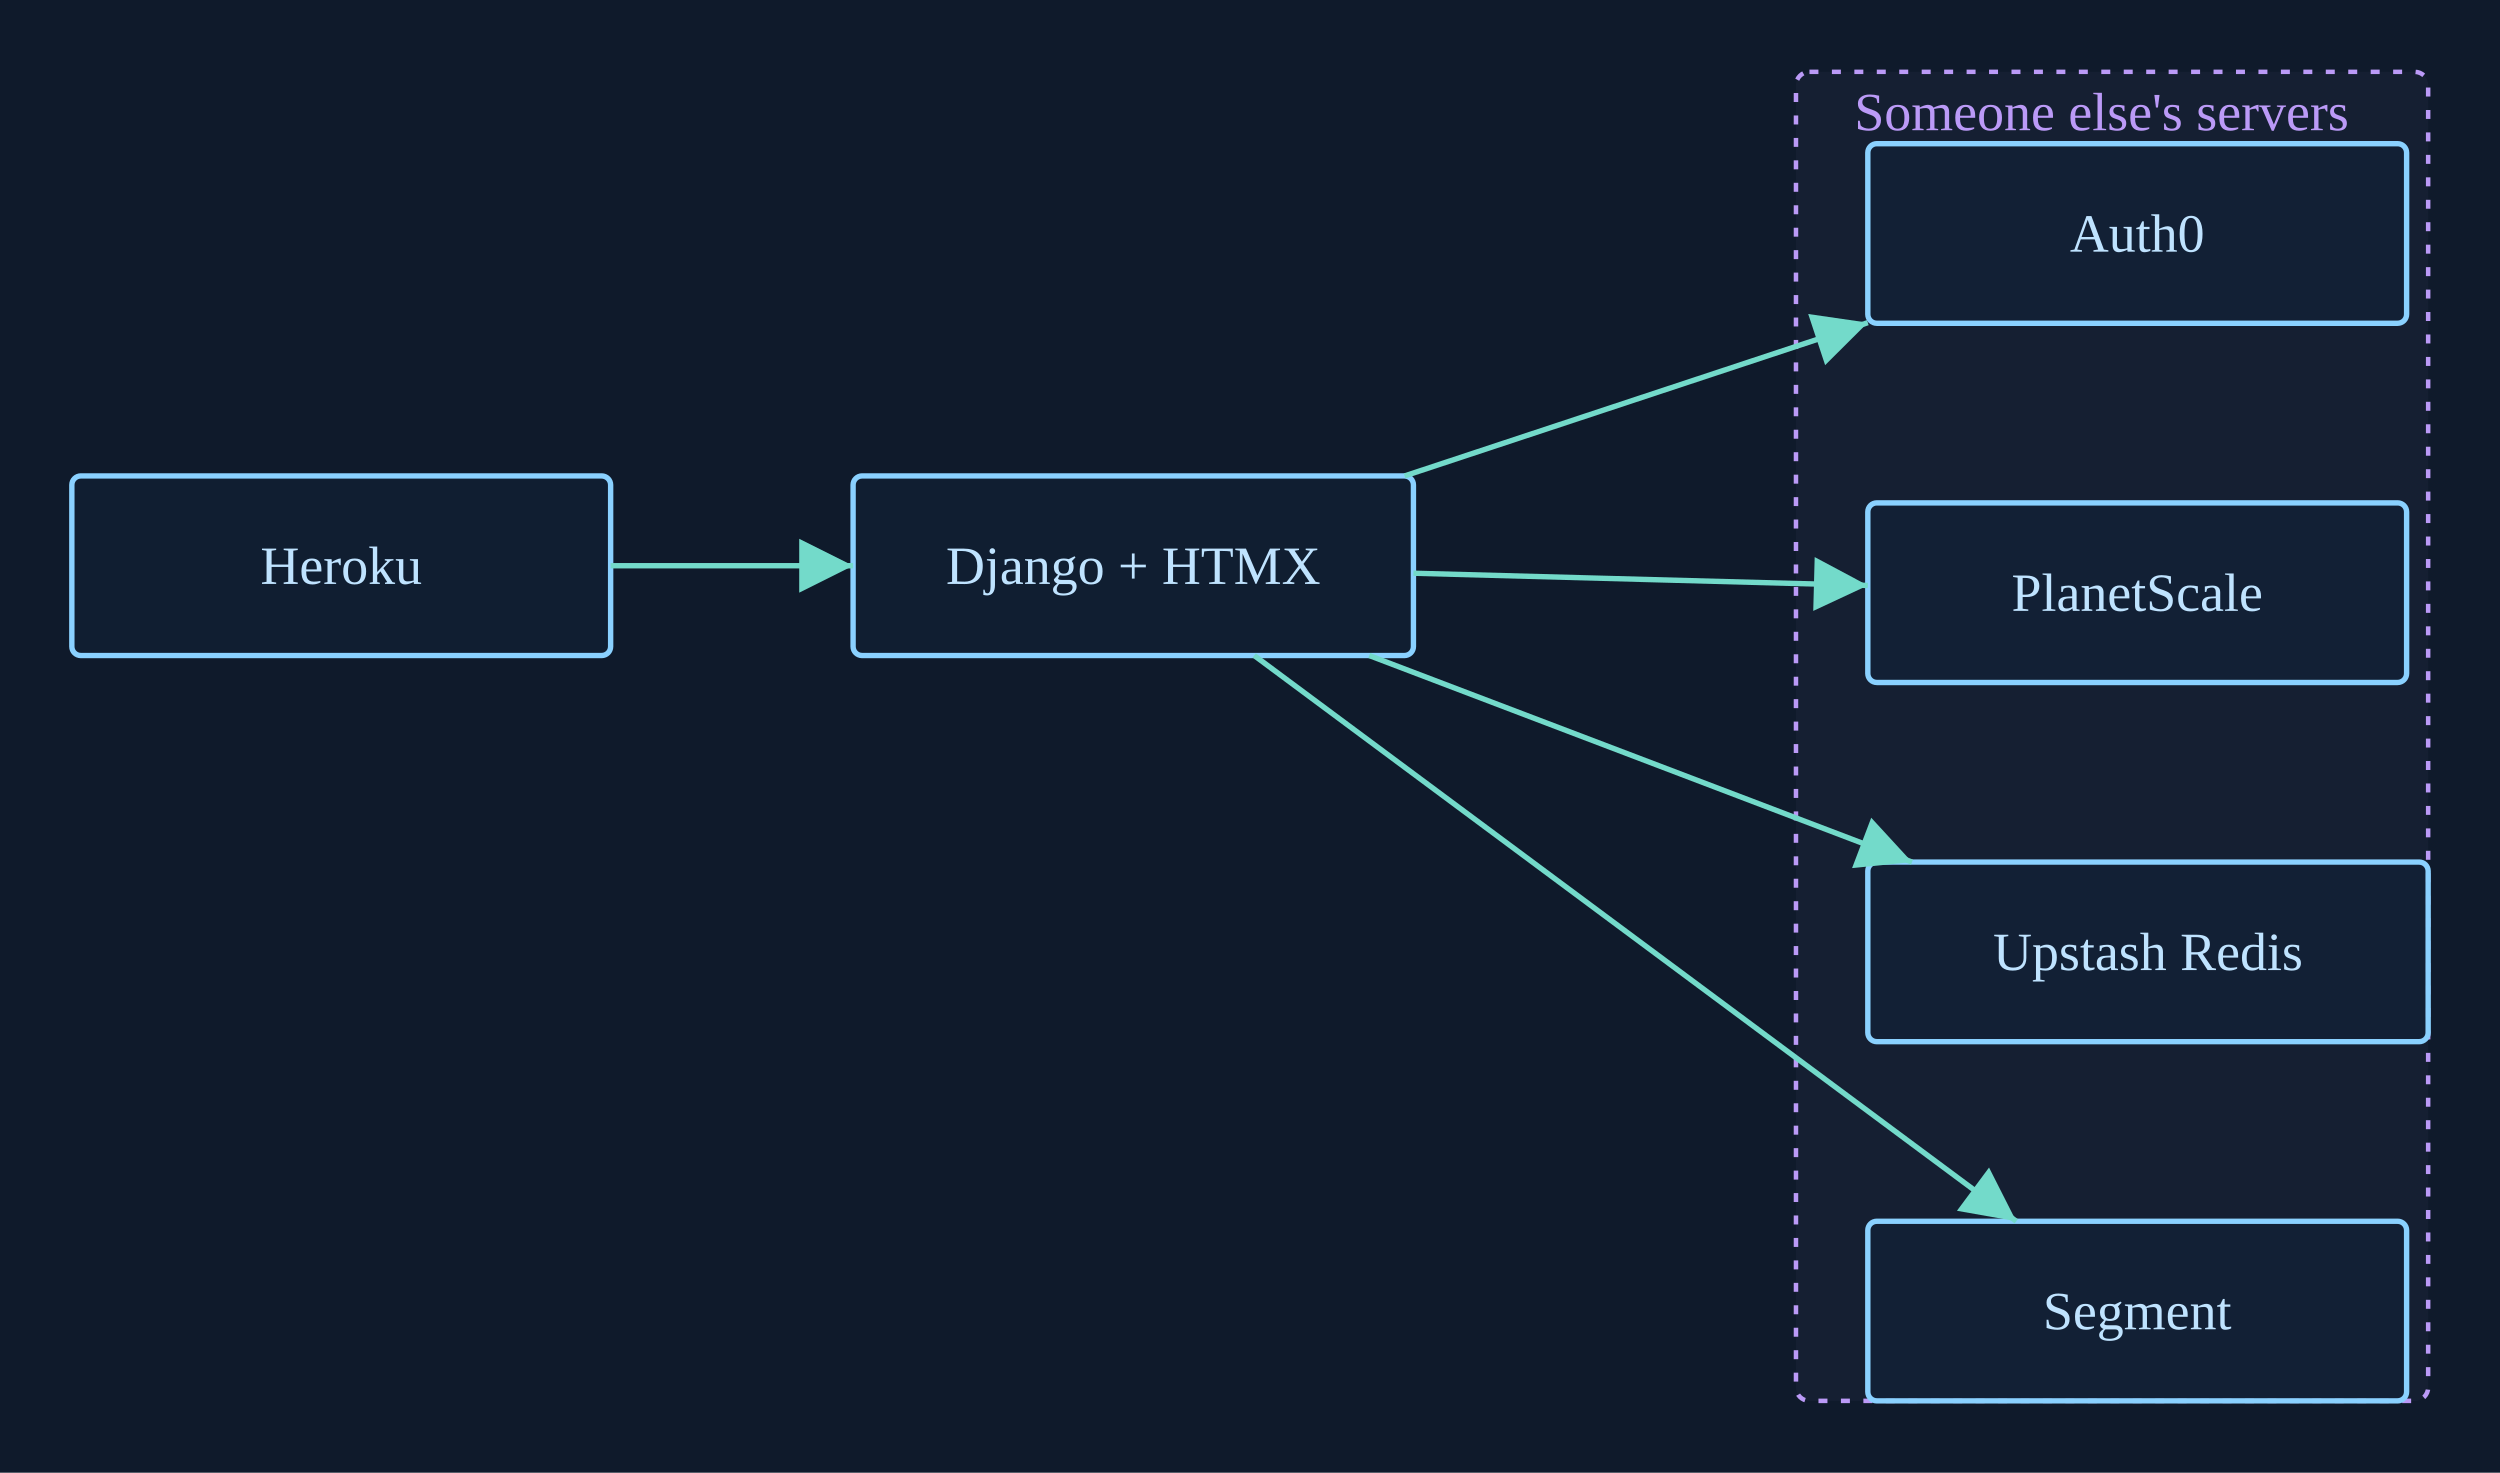
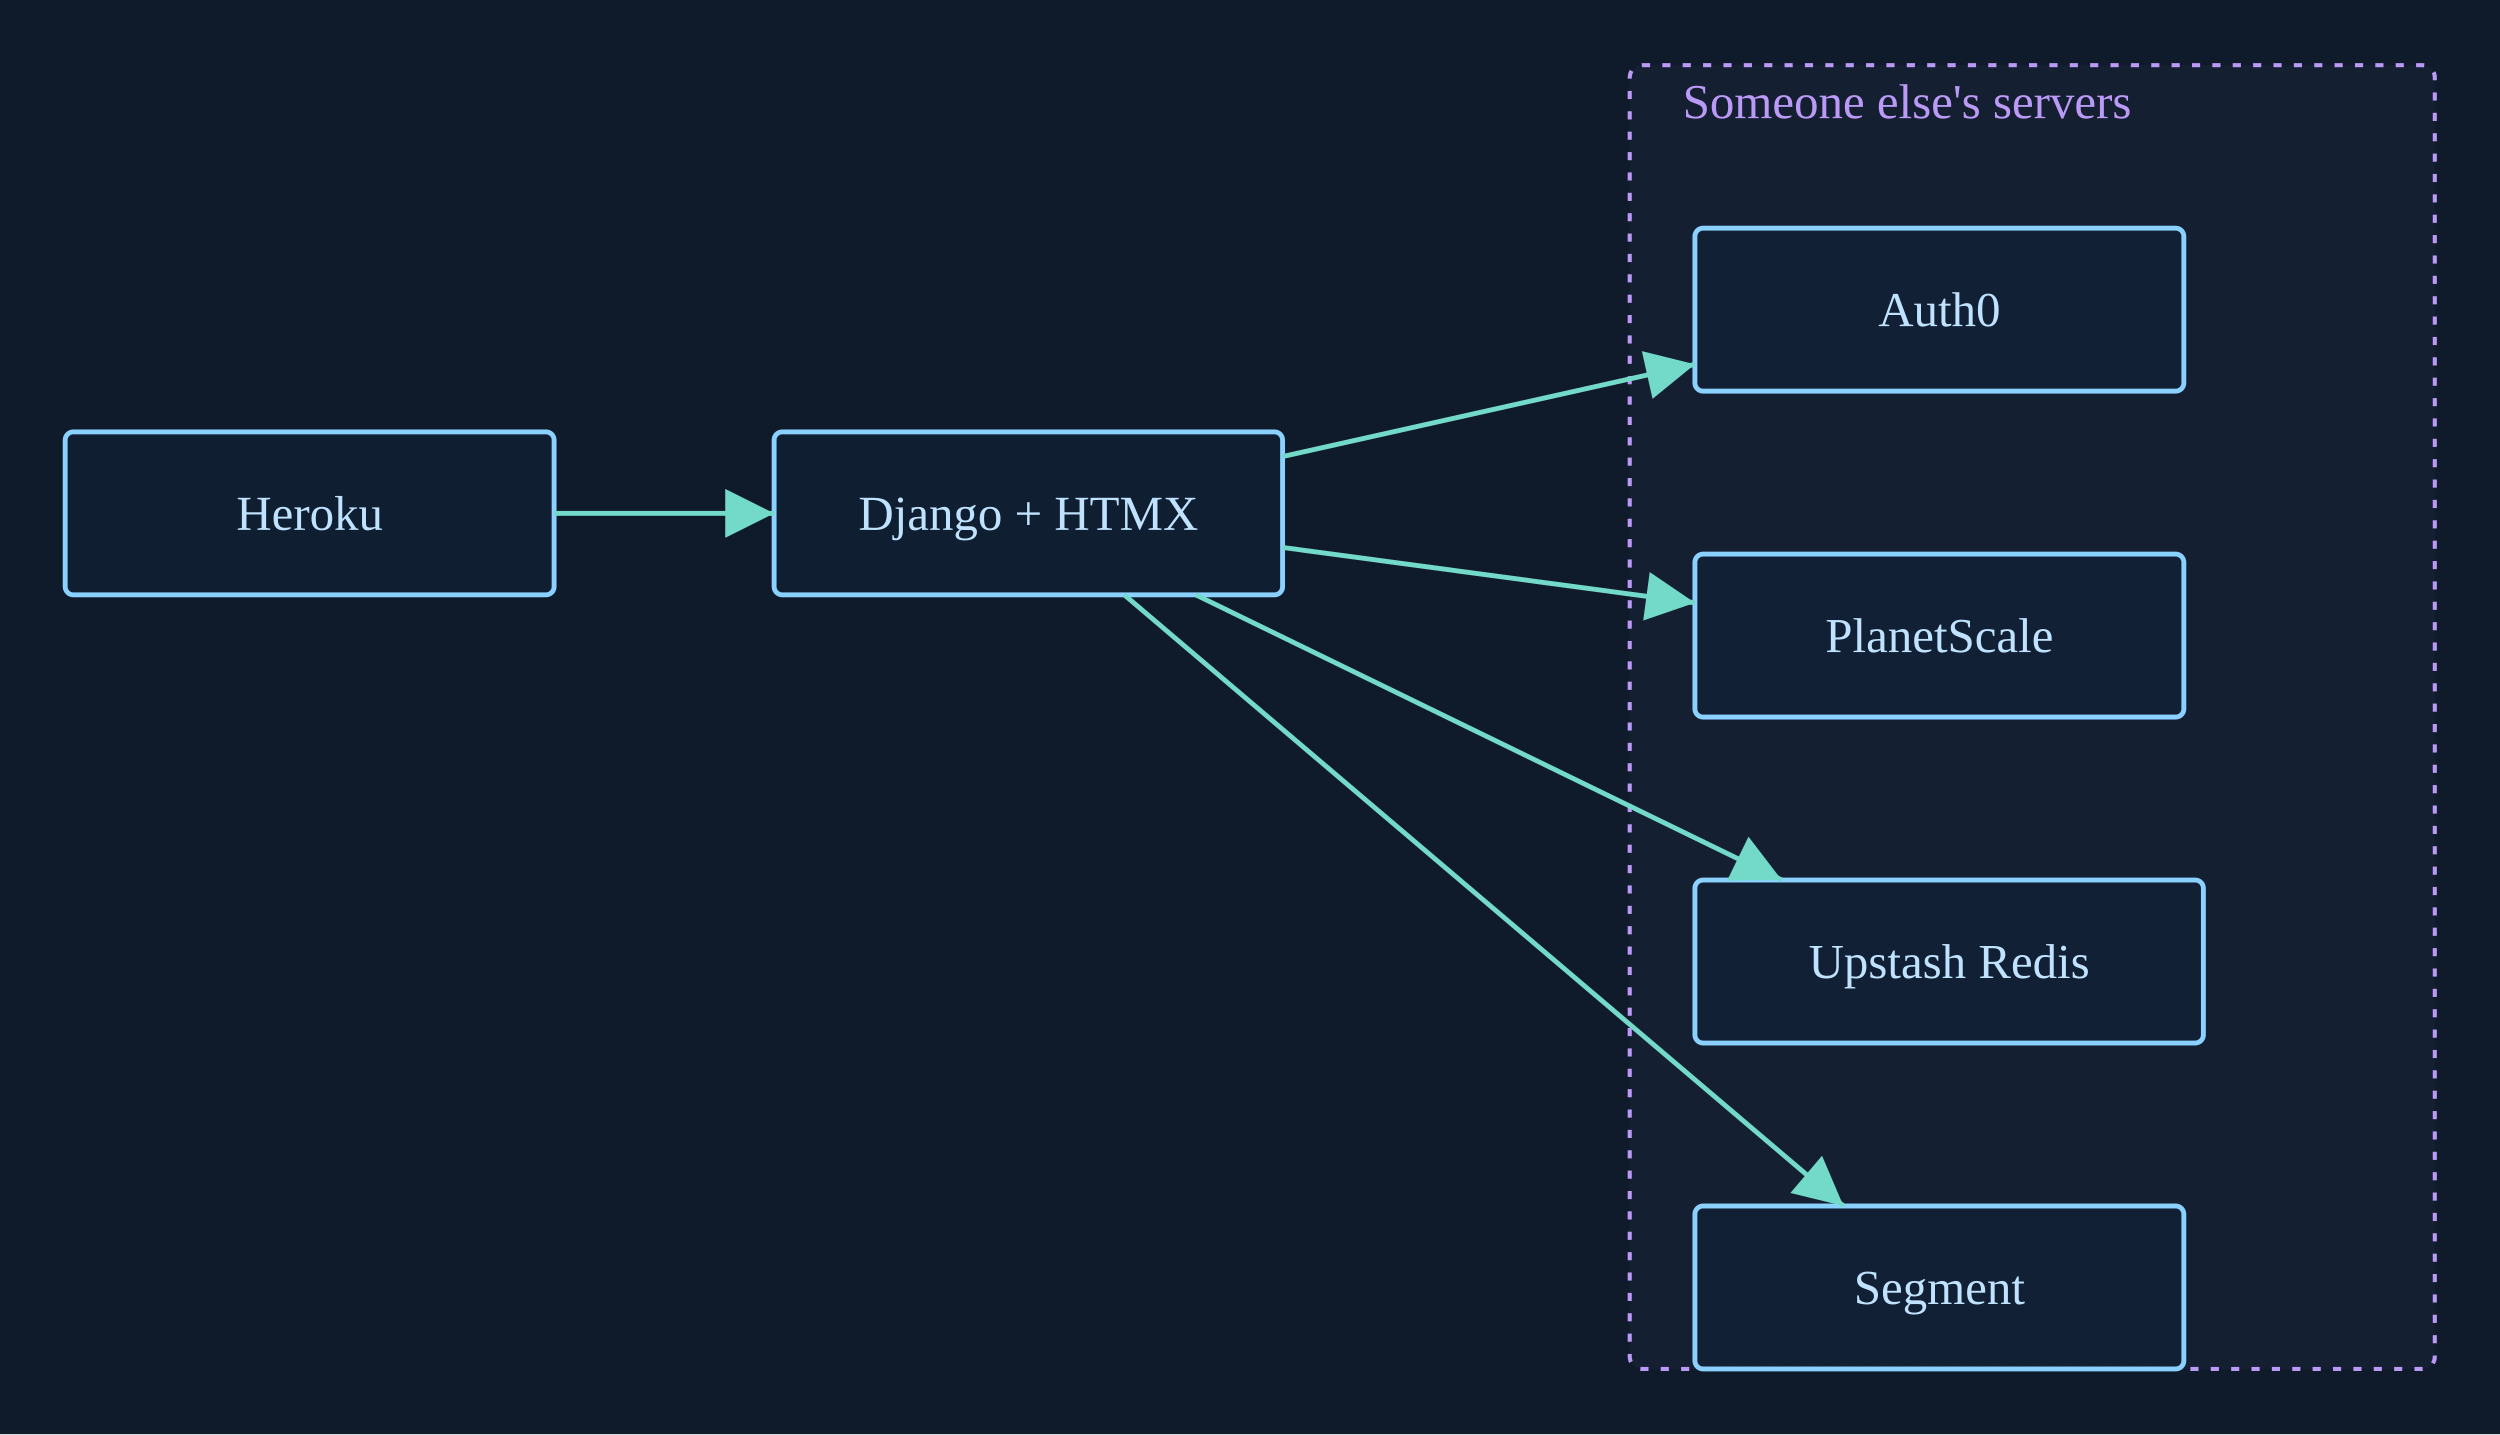
- <svg xmlns="http://www.w3.org/2000/svg" viewBox="0.00 4.00 556.80 328.00" width="556.80" height="328.00">
+ <svg xmlns="http://www.w3.org/2000/svg" viewBox="0.00 4.00 613.60 352.00" width="613.60" height="352.00">
  <defs>
    <marker id="ah-filled" markerWidth="10" markerHeight="10" refX="10" refY="5" orient="auto">
      <path d="M0,0 L10,5 L0,10 Z" fill="context-stroke" stroke="none" />
    </marker>
  </defs>
-   <rect x="0.00" y="4.00" width="556.80" height="328.00" fill="#0f1a2b" />
+   <rect x="0.00" y="4.00" width="613.60" height="352.00" fill="#0f1a2b" />
  <g id="group-hosted" data-element-id="hosted" data-kind="group">
-     <rect x="400.00" y="20.00" width="140.80" height="296.00" rx="3.00" fill="#bb9af7" fill-opacity="0.04" stroke="#bb9af7" stroke-width="1.00" stroke-dasharray="2,3" />
+     <rect x="400.00" y="20.00" width="197.60" height="320.00" rx="3.00" fill="#bb9af7" fill-opacity="0.04" stroke="#bb9af7" stroke-width="1.00" stroke-dasharray="2,3" />
    <text x="413.00" y="33.00" text-anchor="start" fill="#bb9af7">
      <tspan x="413.00" dy="0">Someone else's servers</tspan>
    </text>
  </g>
  <g id="node-analytics" data-element-id="analytics" data-kind="node">
-     <rect x="416.00" y="276.00" width="120.00" height="40.00" rx="2.00" fill="#122238" fill-opacity="0.55" stroke="#8ad1ff" stroke-width="1.20" />
-     <text x="476.00" y="296.00" text-anchor="middle" dominant-baseline="central" fill="#bfe3ff">
+     <rect x="416.00" y="300.00" width="120.00" height="40.00" rx="2.00" fill="#122238" fill-opacity="0.55" stroke="#8ad1ff" stroke-width="1.20" />
+     <text x="476.00" y="320.00" text-anchor="middle" dominant-baseline="central" fill="#bfe3ff">
      <tspan x="476.00" dy="0">Segment</tspan>
    </text>
  </g>
  <g id="node-app" data-element-id="app" data-kind="node">
    <rect x="190.00" y="110.00" width="124.80" height="40.00" rx="2.00" fill="#122238" fill-opacity="0.55" stroke="#8ad1ff" stroke-width="1.20" />
    <text x="252.40" y="130.00" text-anchor="middle" dominant-baseline="central" fill="#bfe3ff">
      <tspan x="252.40" dy="0">Django + HTMX</tspan>
    </text>
  </g>
  <g id="node-auth" data-element-id="auth" data-kind="node">
-     <rect x="416.00" y="36.00" width="120.00" height="40.00" rx="2.00" fill="#122238" fill-opacity="0.55" stroke="#8ad1ff" stroke-width="1.20" />
-     <text x="476.00" y="56.00" text-anchor="middle" dominant-baseline="central" fill="#bfe3ff">
+     <rect x="416.00" y="60.00" width="120.00" height="40.00" rx="2.00" fill="#122238" fill-opacity="0.55" stroke="#8ad1ff" stroke-width="1.20" />
+     <text x="476.00" y="80.00" text-anchor="middle" dominant-baseline="central" fill="#bfe3ff">
      <tspan x="476.00" dy="0">Auth0</tspan>
    </text>
  </g>
  <g id="node-cache" data-element-id="cache" data-kind="node">
-     <rect x="416.00" y="196.00" width="124.80" height="40.00" rx="2.00" fill="#122238" fill-opacity="0.55" stroke="#8ad1ff" stroke-width="1.20" />
-     <text x="478.40" y="216.00" text-anchor="middle" dominant-baseline="central" fill="#bfe3ff">
+     <rect x="416.00" y="220.00" width="124.80" height="40.00" rx="2.00" fill="#122238" fill-opacity="0.55" stroke="#8ad1ff" stroke-width="1.20" />
+     <text x="478.40" y="240.00" text-anchor="middle" dominant-baseline="central" fill="#bfe3ff">
      <tspan x="478.40" dy="0">Upstash Redis</tspan>
    </text>
  </g>
  <g id="node-db" data-element-id="db" data-kind="node">
-     <rect x="416.00" y="116.00" width="120.00" height="40.00" rx="2.00" fill="#122238" fill-opacity="0.55" stroke="#8ad1ff" stroke-width="1.20" />
-     <text x="476.00" y="136.00" text-anchor="middle" dominant-baseline="central" fill="#bfe3ff">
+     <rect x="416.00" y="140.00" width="120.00" height="40.00" rx="2.00" fill="#122238" fill-opacity="0.55" stroke="#8ad1ff" stroke-width="1.20" />
+     <text x="476.00" y="160.00" text-anchor="middle" dominant-baseline="central" fill="#bfe3ff">
      <tspan x="476.00" dy="0">PlanetScale</tspan>
    </text>
  </g>
  <g id="node-web" data-element-id="web" data-kind="node">
    <rect x="16.00" y="110.00" width="120.00" height="40.00" rx="2.00" fill="#122238" fill-opacity="0.55" stroke="#8ad1ff" stroke-width="1.20" />
    <text x="76.00" y="130.00" text-anchor="middle" dominant-baseline="central" fill="#bfe3ff">
      <tspan x="76.00" dy="0">Heroku</tspan>
    </text>
  </g>
  <g id="edge-app__analytics" data-element-id="app__analytics" data-kind="edge">
-     <path d="M 279.34,150.00 L 449.06,276.00" fill="none" stroke="transparent" stroke-width="12" style="pointer-events: stroke" />
-     <path d="M 279.34,150.00 L 449.06,276.00" fill="none" stroke="#73daca" stroke-width="1.20" marker-end="url(#ah-filled)" />
+     <path d="M 275.94,150.00 L 452.46,300.00" fill="none" stroke="transparent" stroke-width="12" style="pointer-events: stroke" />
+     <path d="M 275.94,150.00 L 452.46,300.00" fill="none" stroke="#73daca" stroke-width="1.20" marker-end="url(#ah-filled)" />
  </g>
  <g id="edge-app__auth" data-element-id="app__auth" data-kind="edge">
-     <path d="M 312.83,110.00 L 416.00,75.86" fill="none" stroke="transparent" stroke-width="12" style="pointer-events: stroke" />
-     <path d="M 312.83,110.00 L 416.00,75.86" fill="none" stroke="#73daca" stroke-width="1.20" marker-end="url(#ah-filled)" />
+     <path d="M 314.80,116.05 L 416.00,93.42" fill="none" stroke="transparent" stroke-width="12" style="pointer-events: stroke" />
+     <path d="M 314.80,116.05 L 416.00,93.42" fill="none" stroke="#73daca" stroke-width="1.20" marker-end="url(#ah-filled)" />
  </g>
  <g id="edge-app__cache" data-element-id="app__cache" data-kind="edge">
-     <path d="M 304.96,150.00 L 425.84,196.00" fill="none" stroke="transparent" stroke-width="12" style="pointer-events: stroke" />
-     <path d="M 304.96,150.00 L 425.84,196.00" fill="none" stroke="#73daca" stroke-width="1.20" marker-end="url(#ah-filled)" />
+     <path d="M 293.49,150.00 L 437.31,220.00" fill="none" stroke="transparent" stroke-width="12" style="pointer-events: stroke" />
+     <path d="M 293.49,150.00 L 437.31,220.00" fill="none" stroke="#73daca" stroke-width="1.20" marker-end="url(#ah-filled)" />
  </g>
  <g id="edge-app__db" data-element-id="app__db" data-kind="edge">
-     <path d="M 314.80,131.67 L 416.00,134.39" fill="none" stroke="transparent" stroke-width="12" style="pointer-events: stroke" />
-     <path d="M 314.80,131.67 L 416.00,134.39" fill="none" stroke="#73daca" stroke-width="1.20" marker-end="url(#ah-filled)" />
+     <path d="M 314.80,138.37 L 416.00,151.95" fill="none" stroke="transparent" stroke-width="12" style="pointer-events: stroke" />
+     <path d="M 314.80,138.37 L 416.00,151.95" fill="none" stroke="#73daca" stroke-width="1.20" marker-end="url(#ah-filled)" />
  </g>
  <g id="edge-web__app" data-element-id="web__app" data-kind="edge">
    <path d="M 136.00,130.00 L 190.00,130.00" fill="none" stroke="transparent" stroke-width="12" style="pointer-events: stroke" />
    <path d="M 136.00,130.00 L 190.00,130.00" fill="none" stroke="#73daca" stroke-width="1.20" marker-end="url(#ah-filled)" />
  </g>
</svg>
